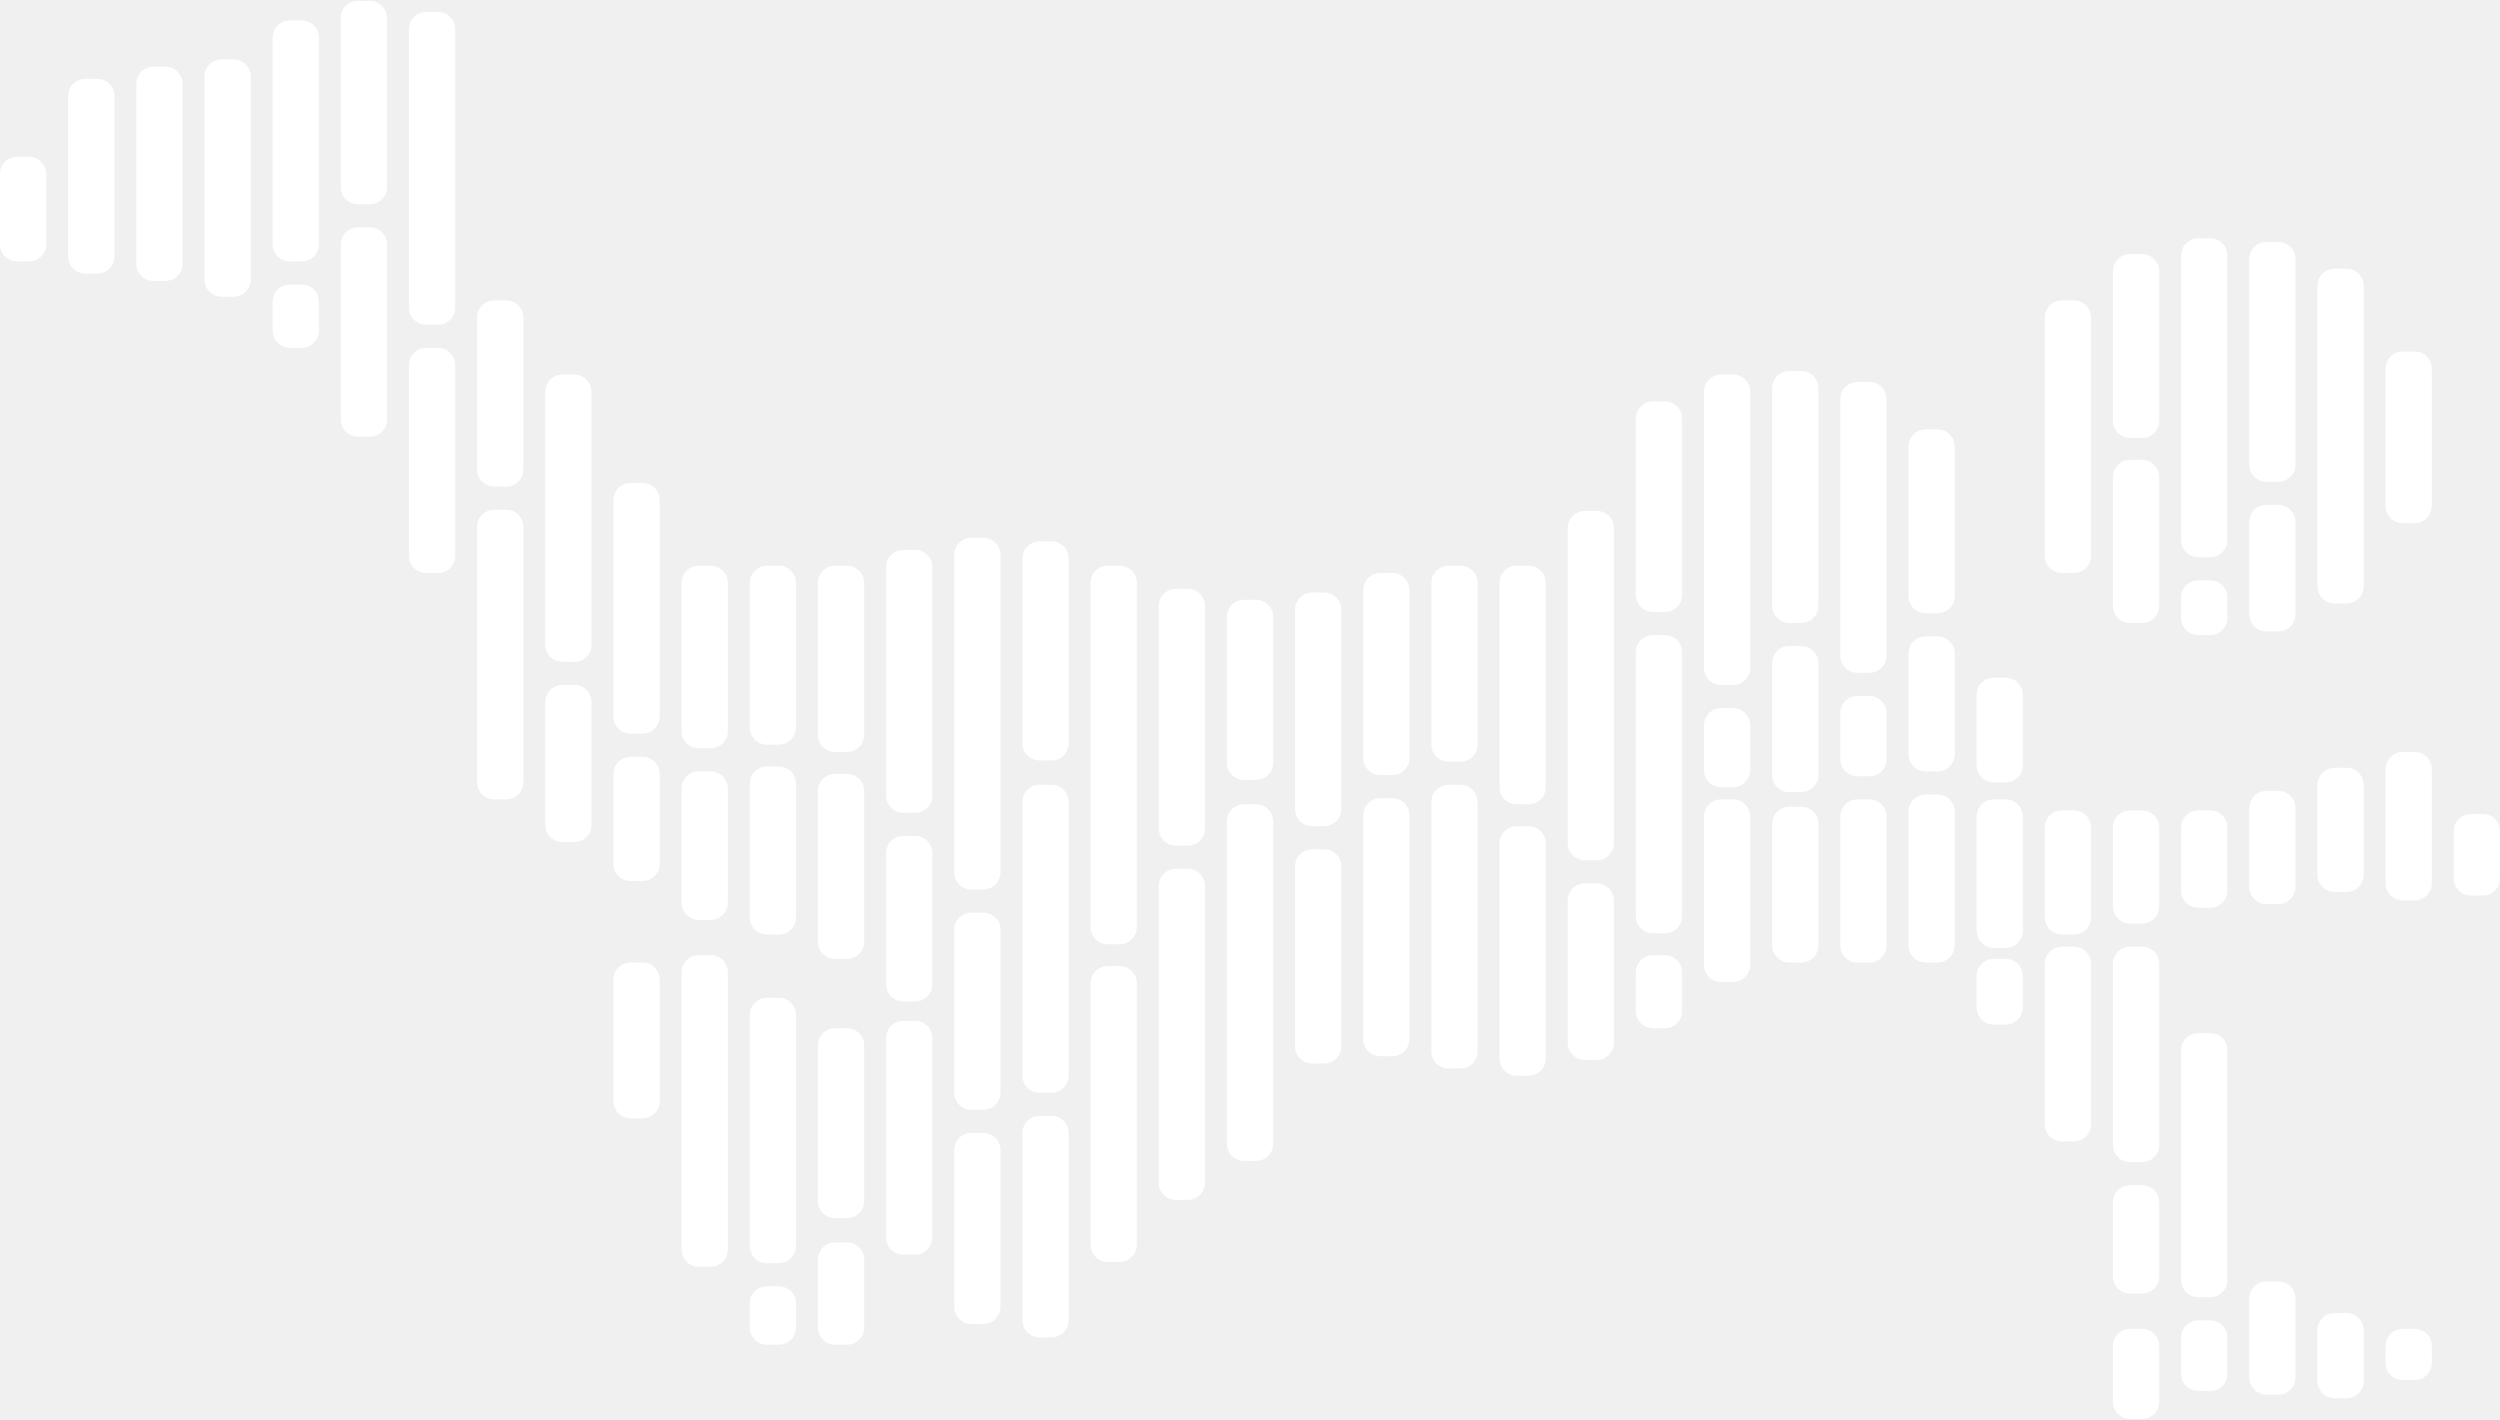
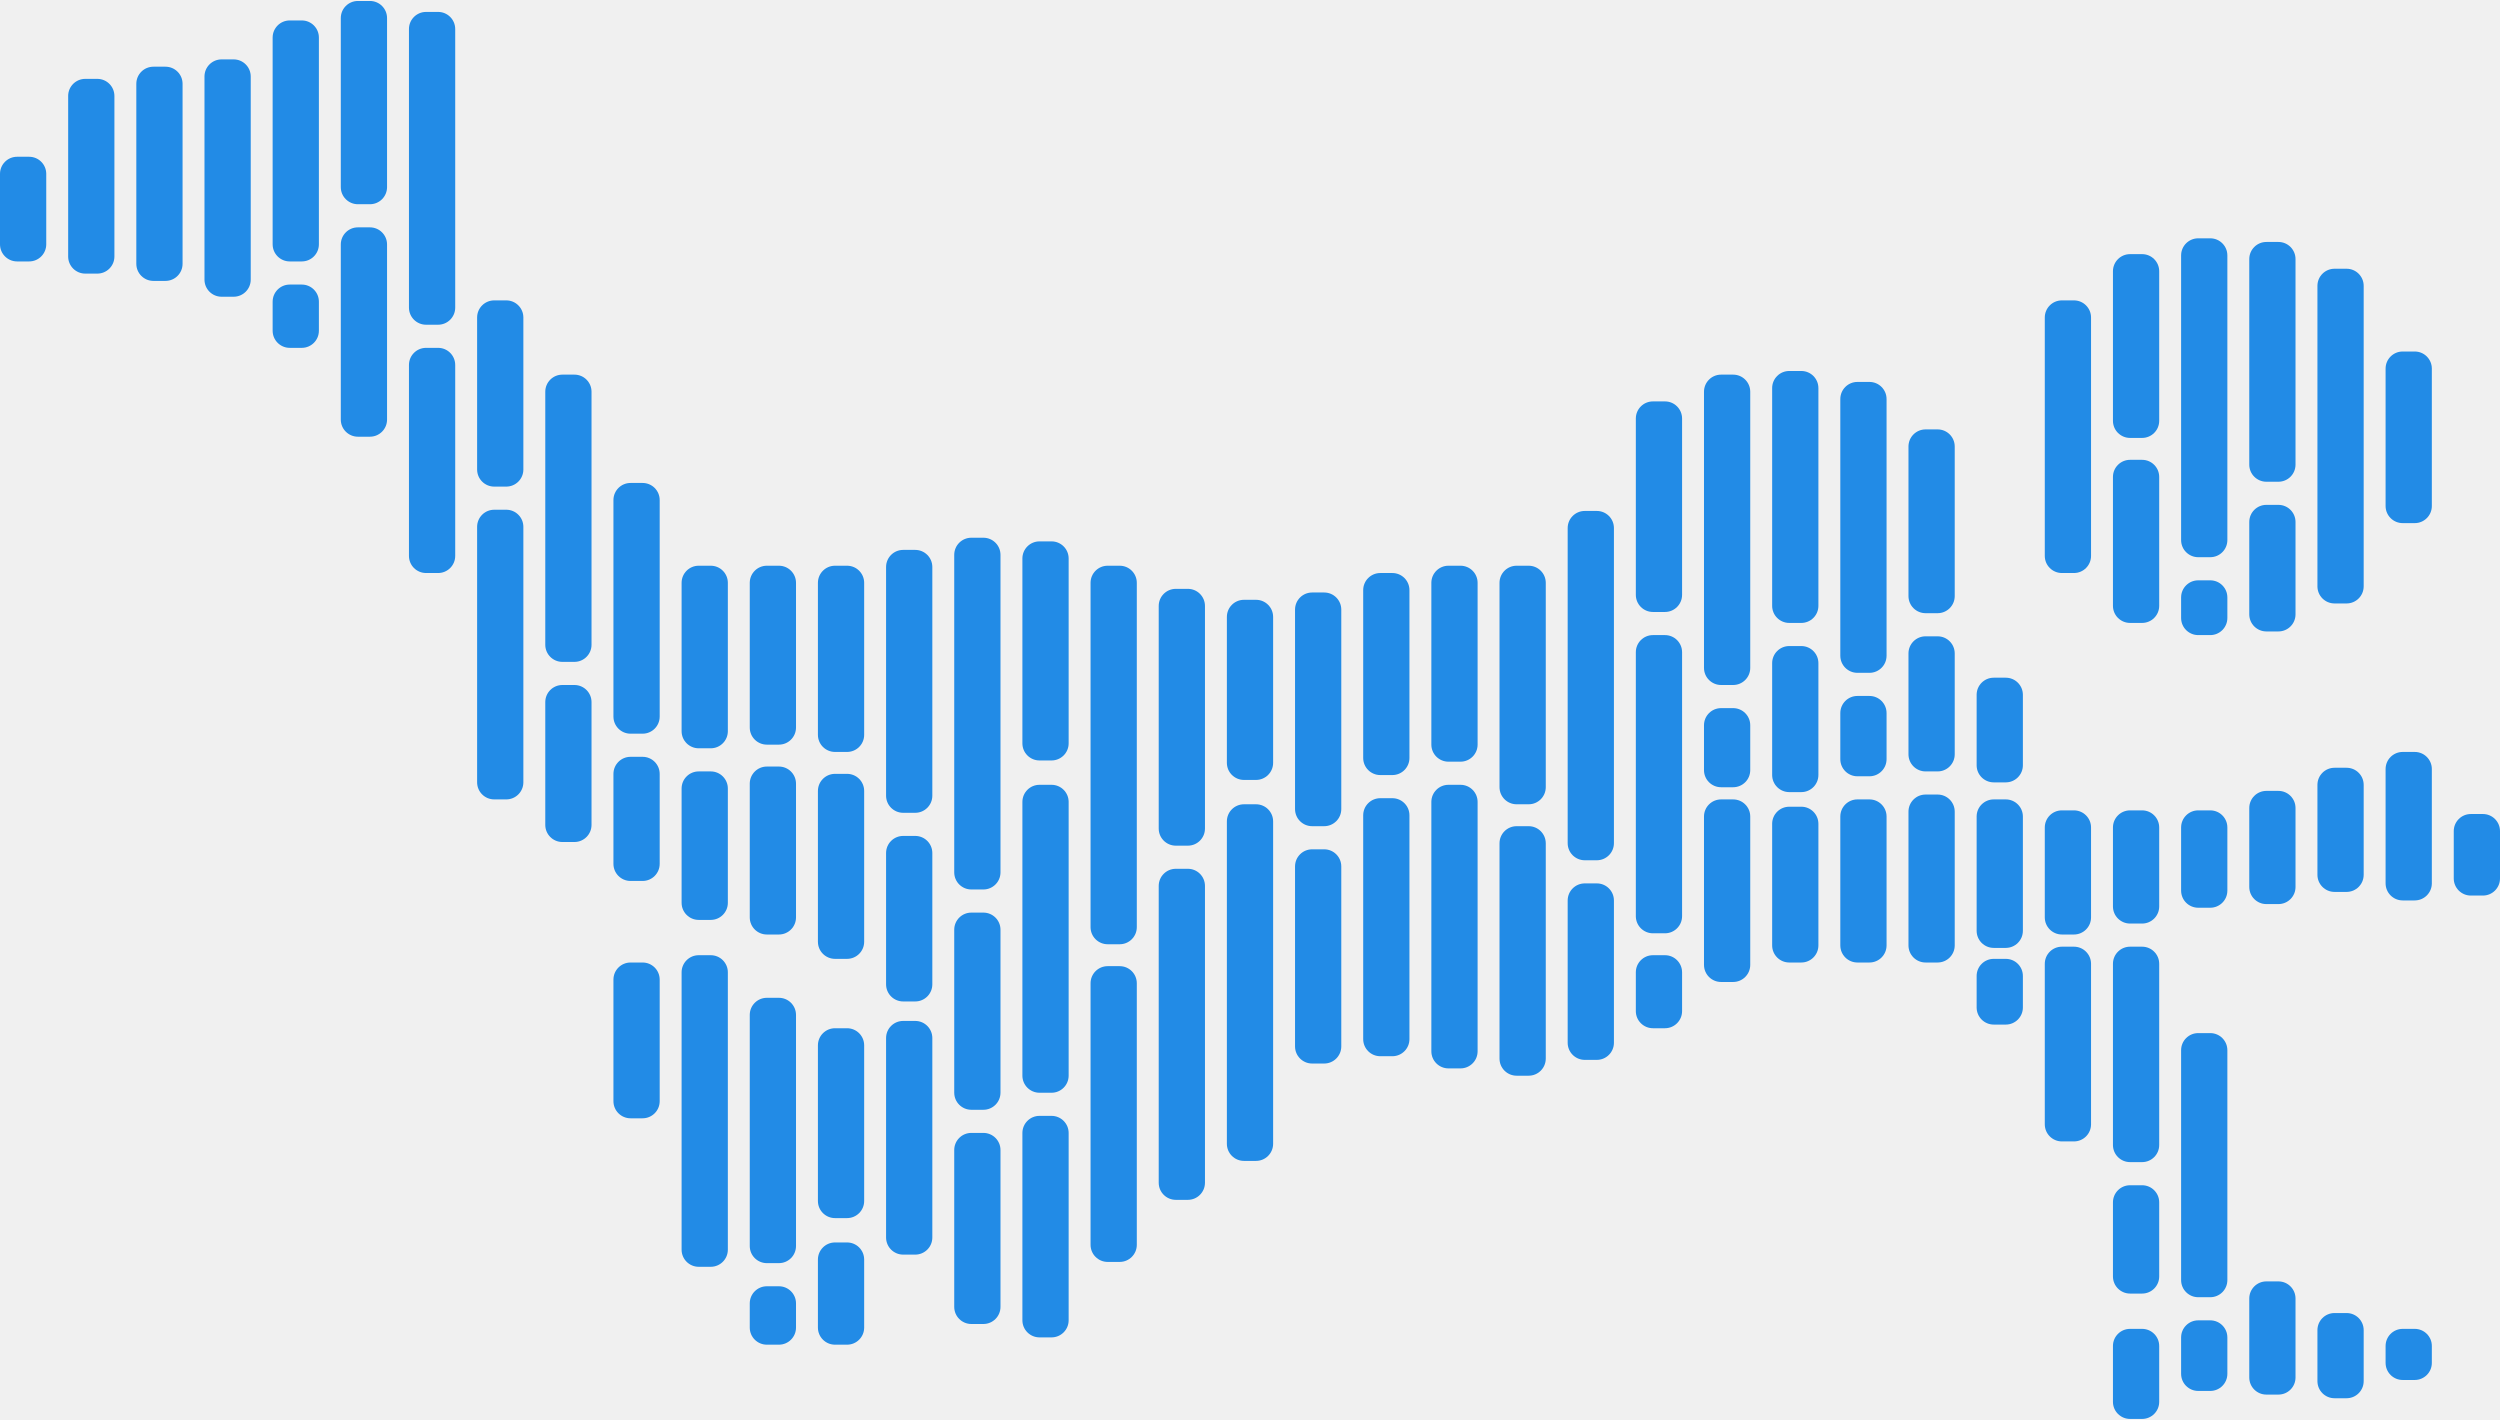
<svg xmlns="http://www.w3.org/2000/svg" width="206" height="117" viewBox="23.6 69.8 205.4 116.5">
-   <g fill="#fff">
+   <g fill="#228be6">
    <rect x="23.6" y="82.6" width="3.8" height="8.6" rx="1.406" />
    <rect x="29.2" y="76.2" width="3.8" height="16.0" rx="1.406" />
    <rect x="34.8" y="75.2" width="3.8" height="17.6" rx="1.406" />
    <rect x="40.4" y="74.6" width="3.8" height="19.5" rx="1.406" />
    <rect x="46.0" y="71.4" width="3.8" height="19.8" rx="1.406" />
    <rect x="46.0" y="93.1" width="3.8" height="5.2" rx="1.406" />
    <rect x="51.6" y="69.8" width="3.8" height="16.7" rx="1.406" />
    <rect x="51.6" y="88.4" width="3.8" height="17.2" rx="1.406" />
    <rect x="57.2" y="70.7" width="3.8" height="25.7" rx="1.406" />
    <rect x="57.2" y="98.3" width="3.8" height="18.5" rx="1.406" />
    <rect x="62.8" y="94.4" width="3.8" height="15.3" rx="1.406" />
    <rect x="62.8" y="111.6" width="3.8" height="23.8" rx="1.406" />
    <rect x="68.4" y="100.5" width="3.8" height="23.6" rx="1.406" />
    <rect x="68.4" y="126.0" width="3.8" height="12.9" rx="1.406" />
    <rect x="74.0" y="109.4" width="3.8" height="20.6" rx="1.406" />
    <rect x="74.0" y="131.9" width="3.8" height="10.2" rx="1.406" />
    <rect x="74.0" y="148.8" width="3.8" height="12.8" rx="1.406" />
    <rect x="79.6" y="116.2" width="3.8" height="15.0" rx="1.406" />
    <rect x="79.6" y="133.1" width="3.8" height="12.2" rx="1.406" />
    <rect x="79.6" y="148.2" width="3.8" height="25.6" rx="1.406" />
    <rect x="85.2" y="116.2" width="3.8" height="14.7" rx="1.406" />
    <rect x="85.2" y="132.7" width="3.8" height="13.8" rx="1.406" />
    <rect x="85.2" y="151.7" width="3.8" height="21.8" rx="1.406" />
    <rect x="85.2" y="175.4" width="3.8" height="4.8" rx="1.406" />
    <rect x="90.8" y="116.2" width="3.8" height="15.3" rx="1.406" />
    <rect x="90.8" y="133.3" width="3.8" height="15.2" rx="1.406" />
    <rect x="90.8" y="154.2" width="3.8" height="15.6" rx="1.406" />
    <rect x="90.8" y="171.8" width="3.8" height="8.4" rx="1.406" />
    <rect x="96.4" y="114.9" width="3.8" height="21.6" rx="1.406" />
    <rect x="96.4" y="138.4" width="3.8" height="13.6" rx="1.406" />
    <rect x="96.4" y="153.6" width="3.8" height="19.2" rx="1.406" />
    <rect x="102.0" y="113.9" width="3.8" height="28.9" rx="1.406" />
    <rect x="102.0" y="144.7" width="3.8" height="16.2" rx="1.406" />
    <rect x="102.0" y="162.8" width="3.8" height="15.7" rx="1.406" />
    <rect x="107.6" y="114.2" width="3.8" height="18.0" rx="1.406" />
    <rect x="107.6" y="134.2" width="3.8" height="25.3" rx="1.406" />
    <rect x="107.6" y="161.4" width="3.8" height="18.2" rx="1.406" />
    <rect x="113.2" y="116.2" width="3.8" height="31.1" rx="1.406" />
    <rect x="113.2" y="149.1" width="3.8" height="24.3" rx="1.406" />
    <rect x="118.8" y="118.1" width="3.8" height="21.1" rx="1.406" />
    <rect x="118.8" y="141.1" width="3.8" height="27.2" rx="1.406" />
    <rect x="124.4" y="119.0" width="3.8" height="14.8" rx="1.406" />
    <rect x="124.4" y="135.8" width="3.8" height="29.3" rx="1.406" />
    <rect x="130.0" y="118.4" width="3.8" height="19.2" rx="1.406" />
    <rect x="130.0" y="139.5" width="3.8" height="17.6" rx="1.406" />
    <rect x="135.6" y="116.8" width="3.8" height="16.6" rx="1.406" />
    <rect x="135.6" y="135.3" width="3.8" height="21.2" rx="1.406" />
    <rect x="141.2" y="116.2" width="3.8" height="16.1" rx="1.406" />
    <rect x="141.2" y="134.2" width="3.8" height="23.3" rx="1.406" />
    <rect x="146.8" y="116.2" width="3.8" height="19.6" rx="1.406" />
    <rect x="146.8" y="137.6" width="3.8" height="20.5" rx="1.406" />
    <rect x="152.4" y="111.7" width="3.8" height="28.7" rx="1.406" />
    <rect x="152.4" y="142.3" width="3.8" height="14.5" rx="1.406" />
    <rect x="158.0" y="102.7" width="3.8" height="17.3" rx="1.406" />
    <rect x="158.0" y="121.9" width="3.8" height="24.5" rx="1.406" />
    <rect x="158.0" y="148.2" width="3.8" height="6.0" rx="1.406" />
    <rect x="163.6" y="100.5" width="3.8" height="25.5" rx="1.406" />
    <rect x="163.6" y="127.9" width="3.8" height="6.5" rx="1.406" />
    <rect x="163.6" y="135.4" width="3.8" height="15.0" rx="1.406" />
    <rect x="169.2" y="100.2" width="3.8" height="20.7" rx="1.406" />
    <rect x="169.2" y="122.8" width="3.8" height="12.0" rx="1.406" />
    <rect x="169.2" y="136.0" width="3.8" height="12.8" rx="1.406" />
    <rect x="174.8" y="101.1" width="3.8" height="23.9" rx="1.406" />
    <rect x="174.8" y="126.9" width="3.8" height="6.6" rx="1.406" />
    <rect x="174.8" y="135.4" width="3.8" height="13.4" rx="1.406" />
    <rect x="180.4" y="105.0" width="3.8" height="15.1" rx="1.406" />
    <rect x="180.4" y="122.0" width="3.8" height="11.1" rx="1.406" />
    <rect x="180.4" y="135.0" width="3.8" height="13.8" rx="1.406" />
    <rect x="186.0" y="125.4" width="3.8" height="8.6" rx="1.406" />
    <rect x="186.0" y="135.4" width="3.8" height="12.2" rx="1.406" />
    <rect x="186.0" y="148.5" width="3.8" height="5.4" rx="1.406" />
    <rect x="191.6" y="94.4" width="3.8" height="22.4" rx="1.406" />
    <rect x="191.6" y="136.3" width="3.8" height="10.2" rx="1.406" />
    <rect x="191.6" y="147.5" width="3.8" height="16.0" rx="1.406" />
    <rect x="197.2" y="90.6" width="3.8" height="15.1" rx="1.406" />
    <rect x="197.2" y="107.5" width="3.8" height="13.4" rx="1.406" />
    <rect x="197.2" y="136.3" width="3.8" height="9.3" rx="1.406" />
    <rect x="197.2" y="147.5" width="3.8" height="17.7" rx="1.406" />
    <rect x="197.2" y="167.1" width="3.8" height="8.9" rx="1.406" />
    <rect x="197.2" y="178.9" width="3.8" height="7.4" rx="1.406" />
    <rect x="202.8" y="89.3" width="3.8" height="26.2" rx="1.406" />
    <rect x="202.8" y="117.4" width="3.8" height="4.5" rx="1.406" />
    <rect x="202.8" y="136.3" width="3.8" height="8.0" rx="1.406" />
    <rect x="202.8" y="154.6" width="3.8" height="21.7" rx="1.406" />
    <rect x="202.8" y="178.2" width="3.8" height="5.8" rx="1.406" />
    <rect x="208.4" y="89.6" width="3.8" height="19.7" rx="1.406" />
    <rect x="208.4" y="111.2" width="3.8" height="10.4" rx="1.406" />
    <rect x="208.4" y="134.7" width="3.8" height="9.3" rx="1.406" />
    <rect x="208.4" y="175.0" width="3.8" height="9.3" rx="1.406" />
    <rect x="214.0" y="91.8" width="3.8" height="27.5" rx="1.406" />
    <rect x="214.0" y="132.8" width="3.8" height="10.2" rx="1.406" />
    <rect x="214.0" y="177.6" width="3.8" height="7.0" rx="1.406" />
    <rect x="219.6" y="98.6" width="3.8" height="14.1" rx="1.406" />
    <rect x="219.6" y="131.5" width="3.8" height="12.2" rx="1.406" />
    <rect x="219.6" y="178.9" width="3.8" height="4.2" rx="1.406" />
    <rect x="225.2" y="136.6" width="3.8" height="6.7" rx="1.406" />
  </g>
</svg>
